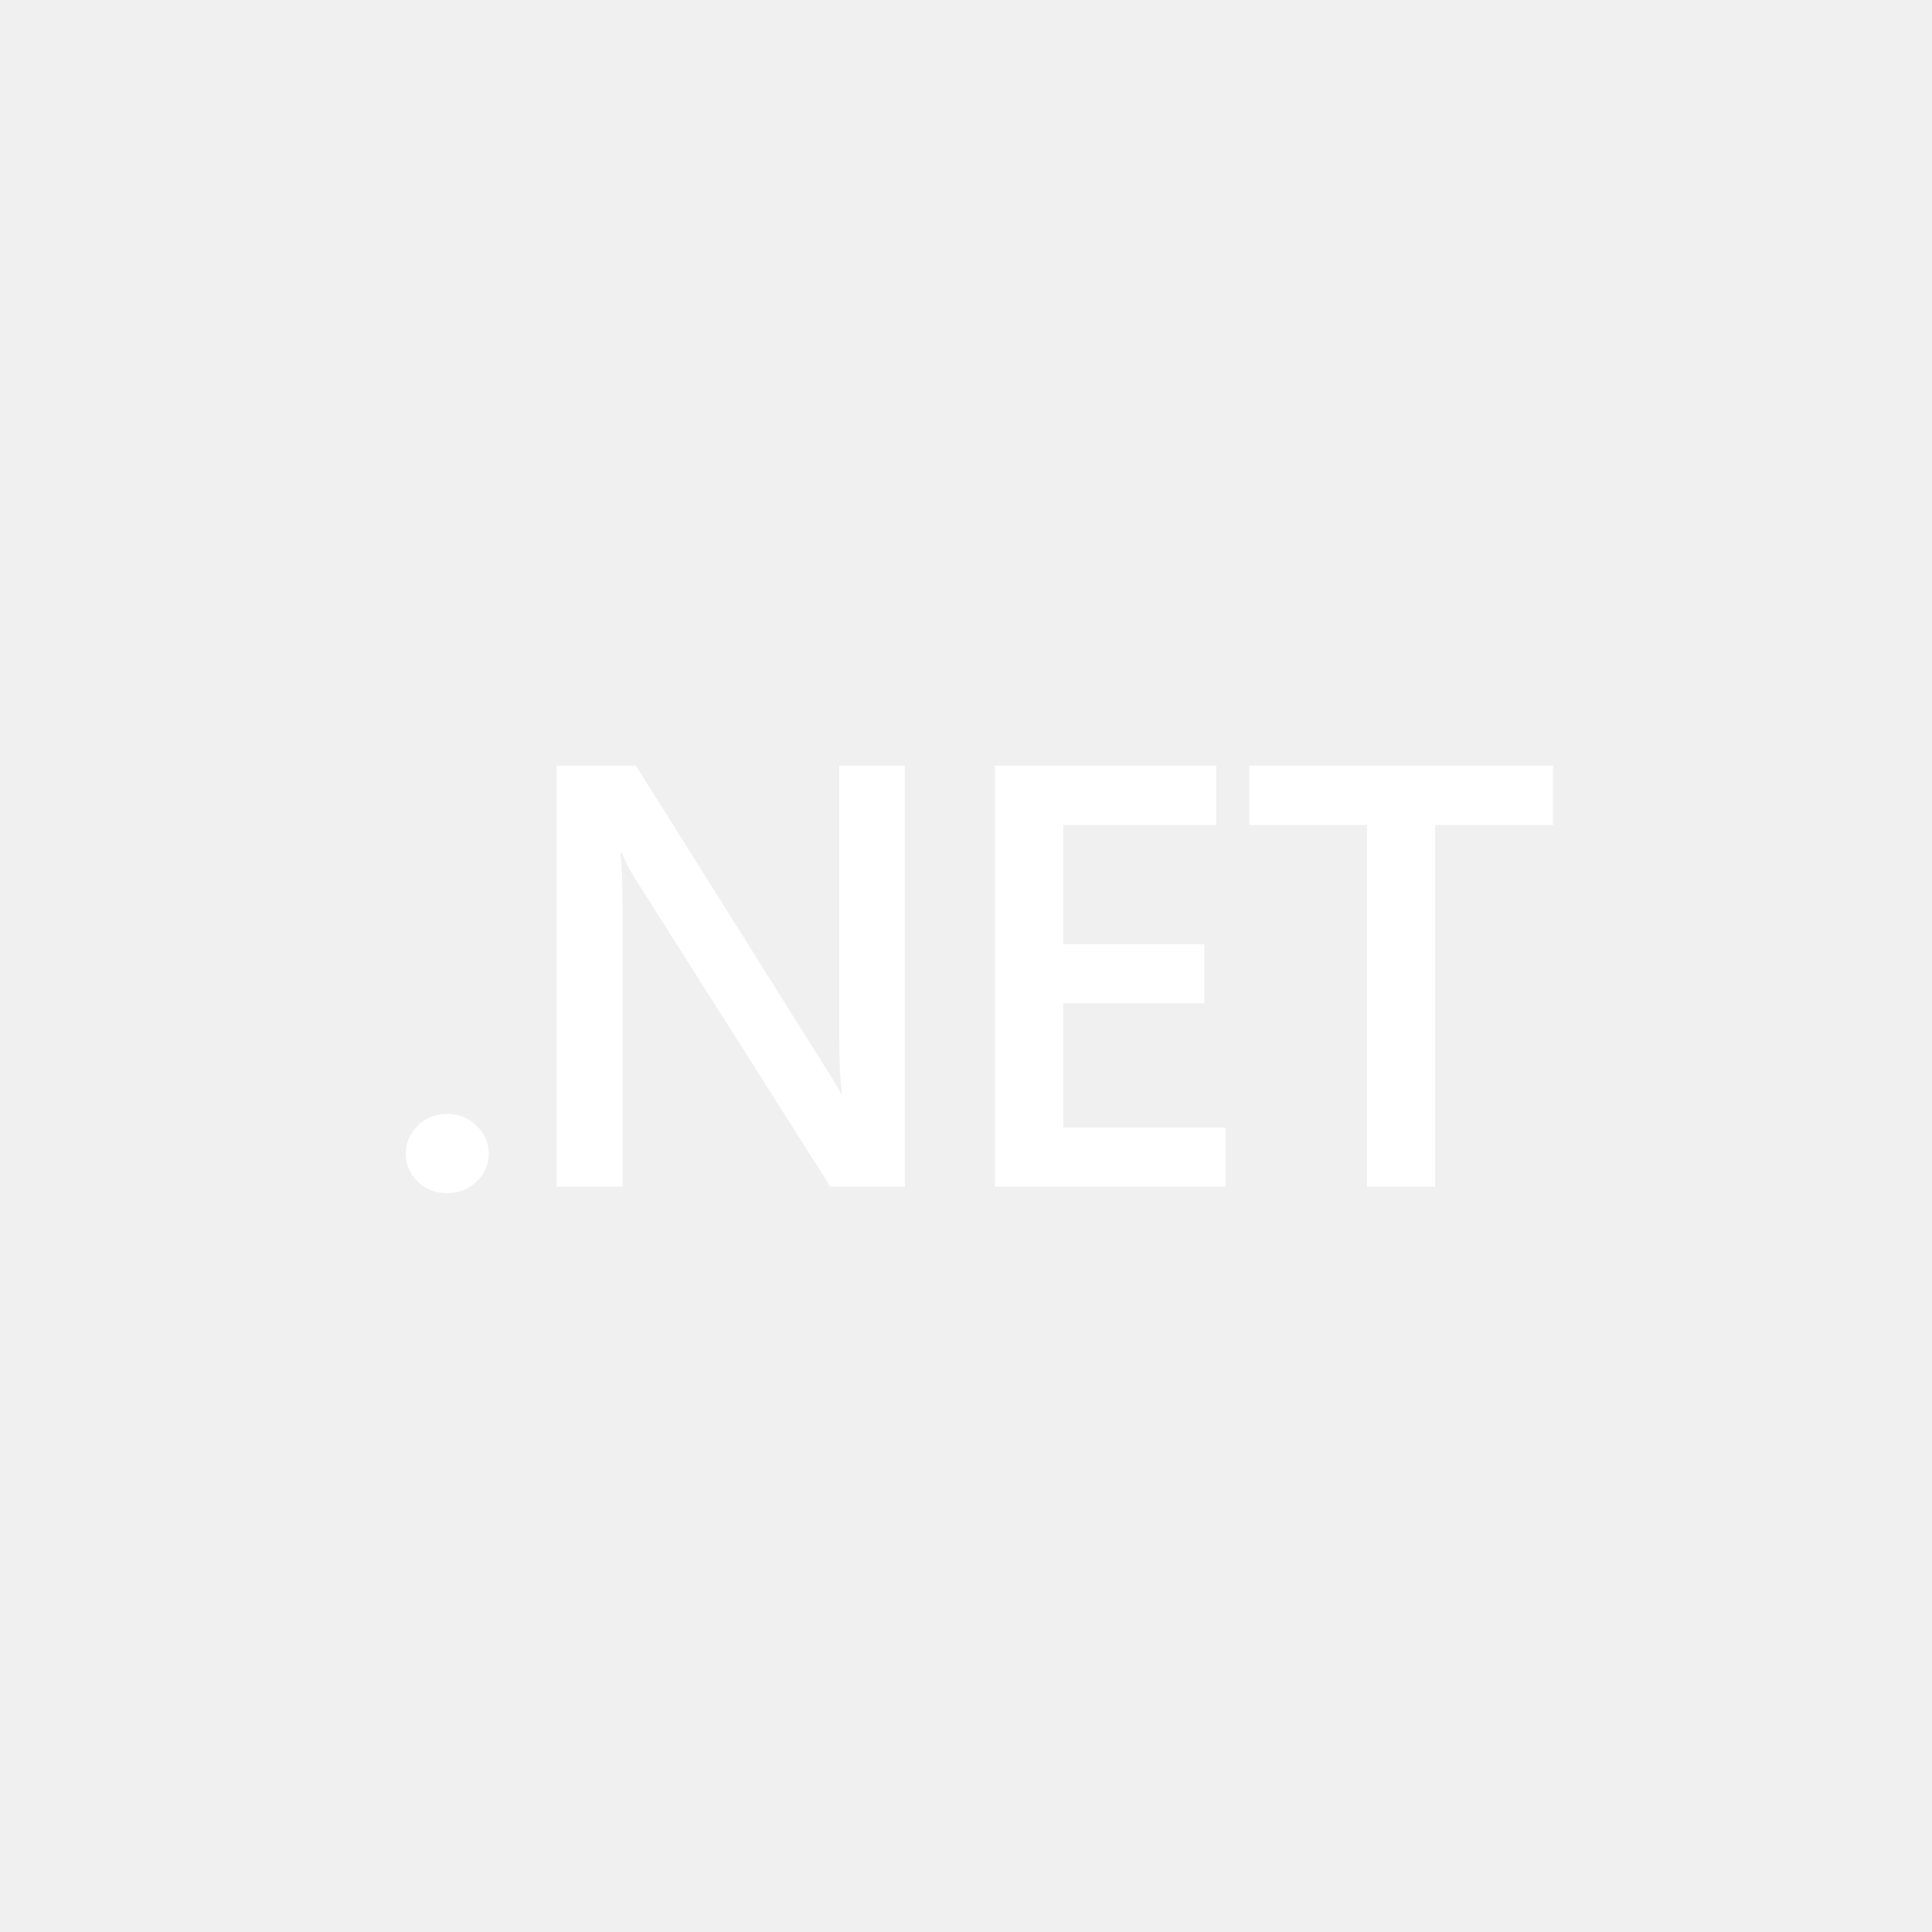
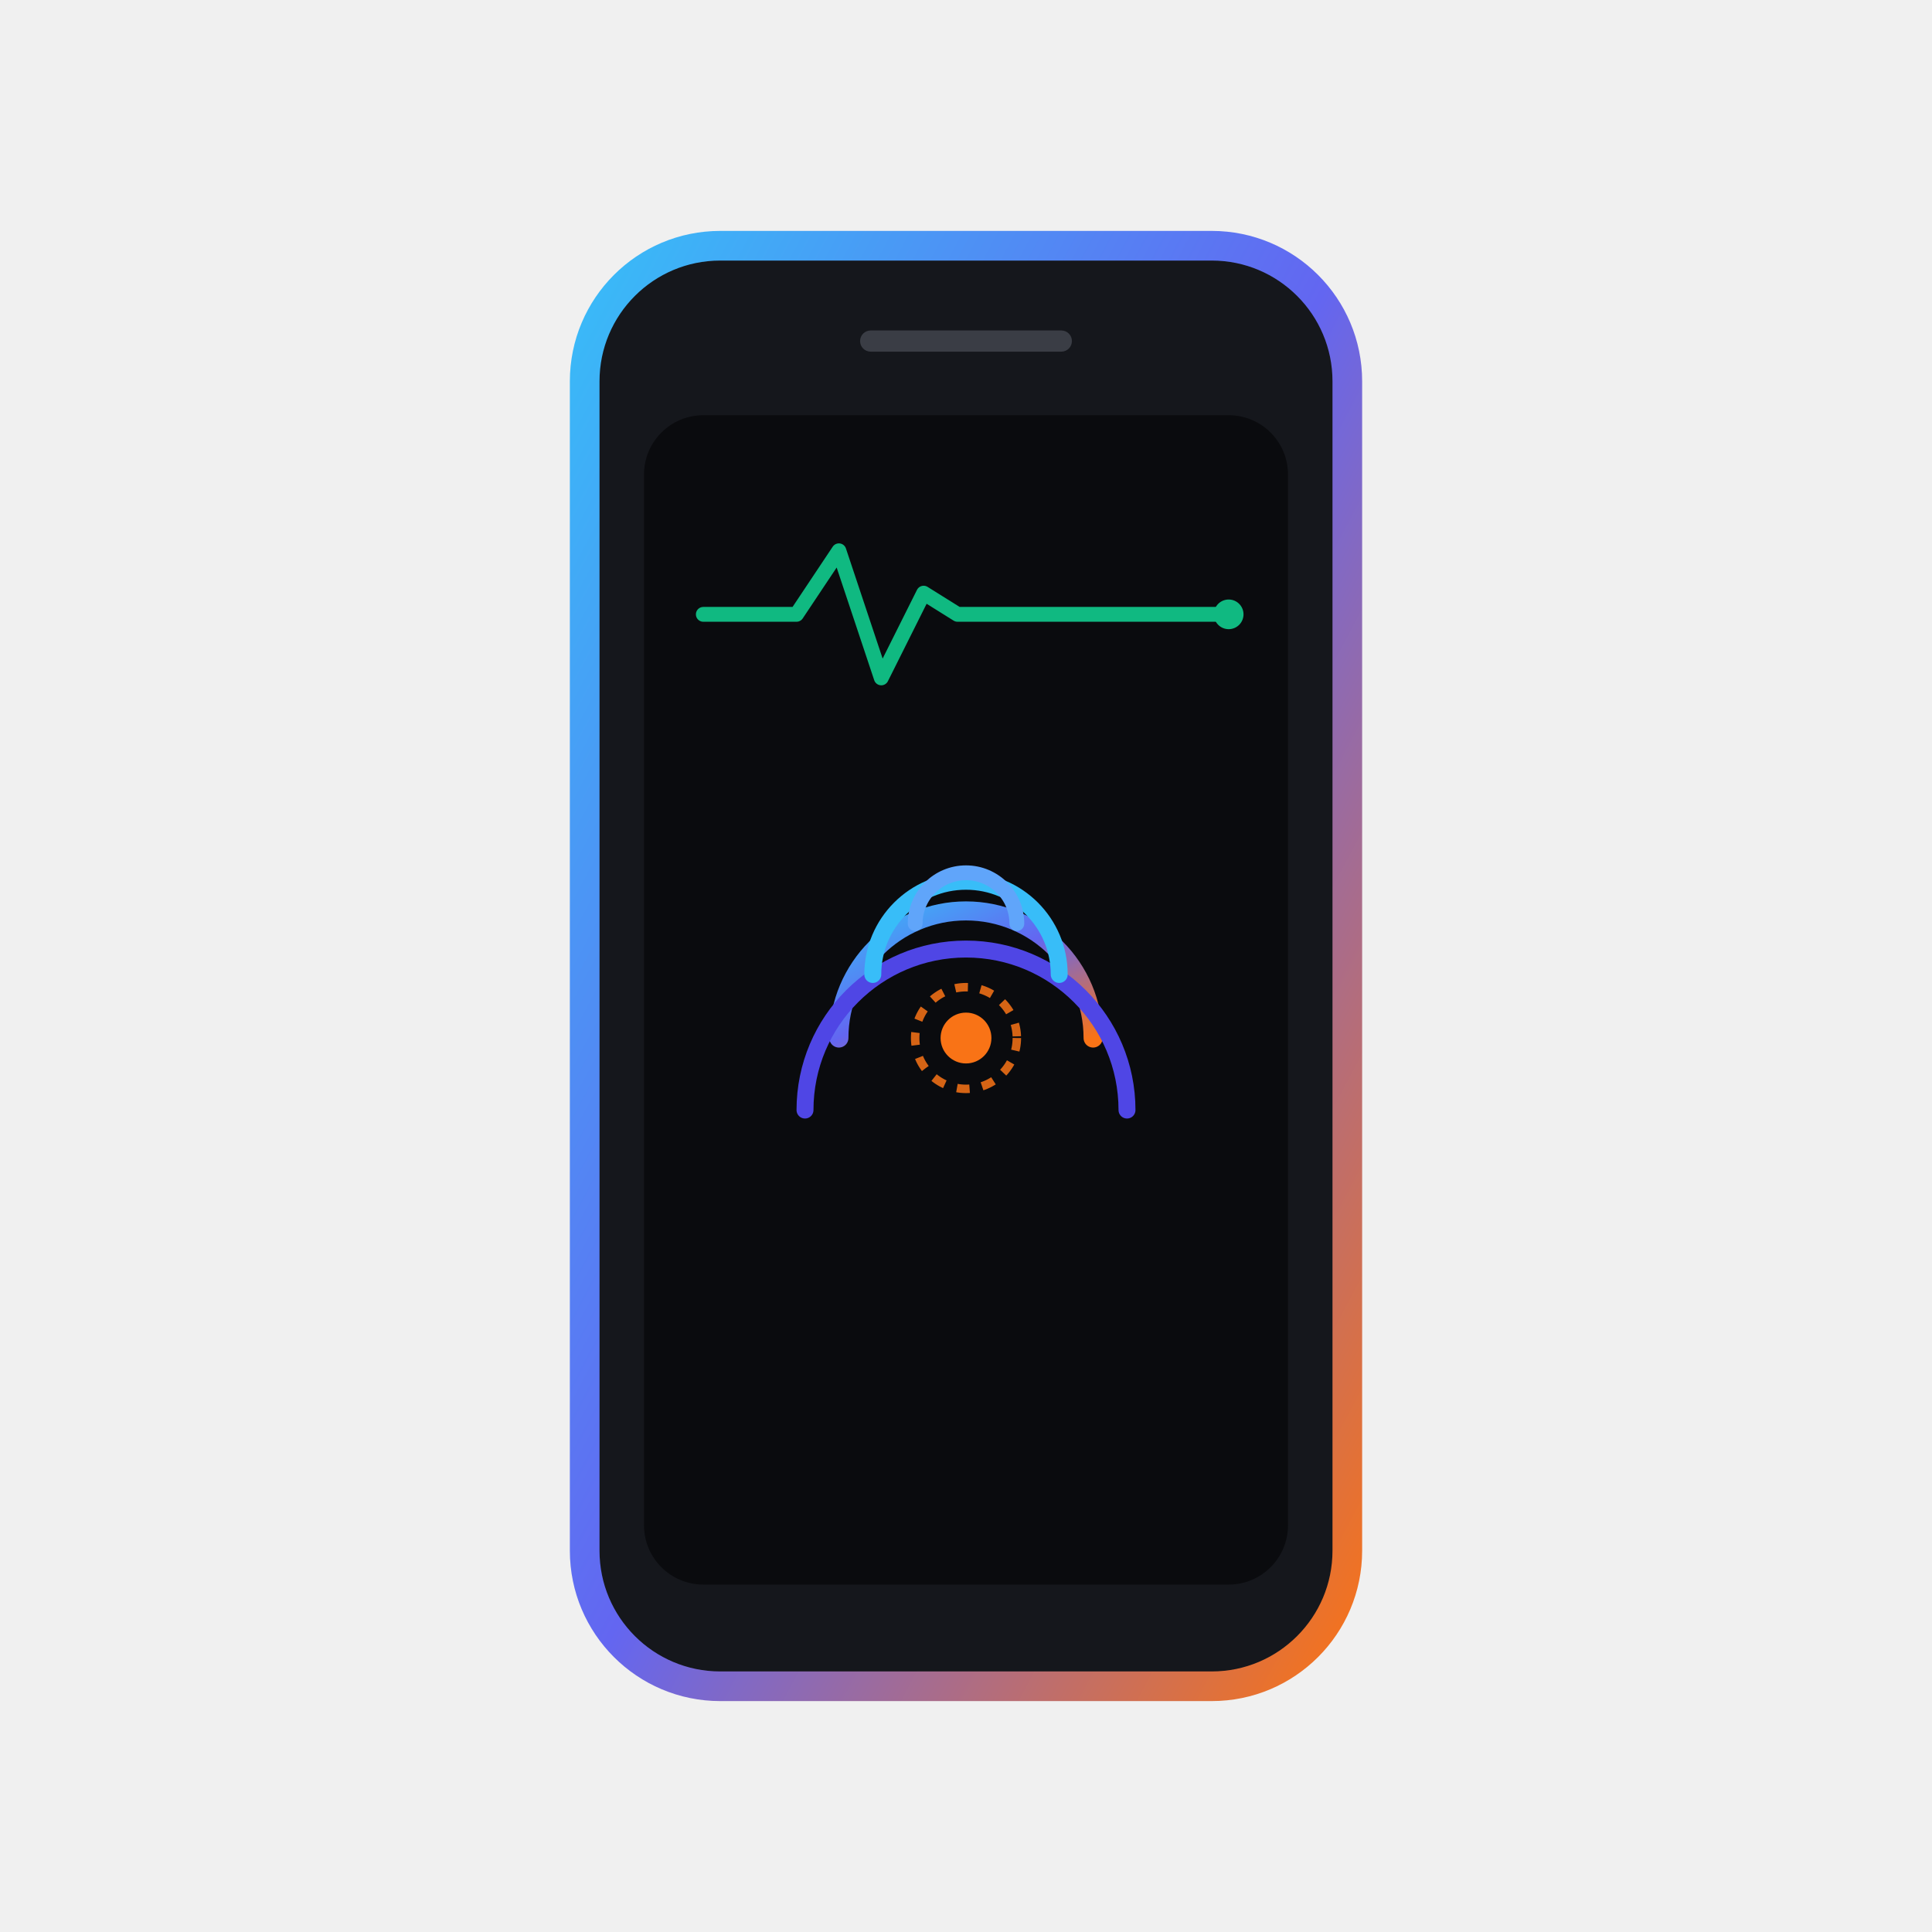
- <svg xmlns="http://www.w3.org/2000/svg" width="456" height="456" viewBox="0 0 456 456" version="1.1" xml:space="preserve" style="fill-rule:evenodd;clip-rule:evenodd;stroke-linejoin:round;stroke-miterlimit:2;">
-   <path d="m 105.5,281.609 c -2.703,0 -5.001,-0.9 -6.893,-2.702 -1.892,-1.848 -2.838,-4.042 -2.838,-6.582 0,-2.587 0.946,-4.804 2.838,-6.652 1.892,-1.848 4.19,-2.772 6.893,-2.772 2.748,0 5.068,0.924 6.96,2.772 1.937,1.848 2.906,4.064 2.906,6.652 0,2.54 -0.968,4.734 -2.906,6.582 -1.892,1.802 -4.212,2.702 -6.96,2.702 z" style="fill:#ffffff;fill-rule:nonzero;stroke-width:0.838" />
-   <path d="M 213.561,280.084 H 195.99 L 149.7,207.054 c -1.171,-1.848 -2.14,-3.765 -2.906,-5.751 h -0.406 c 0.361,2.125 0.541,6.675 0.541,13.65 v 65.132 h -15.543 v -99.36 h 18.719 l 44.737,71.298 c 1.892,2.957 3.109,4.989 3.649,6.098 h 0.27 c -0.45,-2.632 -0.676,-7.09 -0.676,-13.373 v -64.023 h 15.476 z" style="fill:#ffffff;fill-rule:nonzero;stroke-width:0.838" />
-   <path d="m 289.251,280.084 h -54.401 v -99.36 h 52.238 v 13.997 h -36.154 v 28.131 h 33.316 v 13.927 h -33.316 v 29.378 h 38.316 z" style="fill:#ffffff;fill-rule:nonzero;stroke-width:0.838" />
-   <path d="M 366.565,194.721 H 338.722 v 85.363 h -16.084 v -85.363 h -27.775 v -13.997 h 71.701 z" style="fill:#ffffff;fill-rule:nonzero;stroke-width:0.838" />
+ <svg xmlns="http://www.w3.org/2000/svg" width="456" height="456" viewBox="0 0 456 456" version="1.1">
+   <defs>
+     <linearGradient id="splashGrad" x1="0%" y1="0%" x2="100%" y2="100%">
+       <stop offset="0%" stop-color="#38BDF8" />
+       <stop offset="50%" stop-color="#6366F1" />
+       <stop offset="100%" stop-color="#F97316" />
+     </linearGradient>
+   </defs>
+   <rect x="138" y="58" width="180" height="340" rx="32" ry="32" fill="#15171C" stroke="url(#splashGrad)" stroke-width="7" />
+   <rect x="203" y="78" width="50" height="5" rx="2.5" fill="#3A3D45" />
+   <rect x="152" y="98" width="152" height="276" rx="14" ry="14" fill="#0A0B0E" />
+   <path d="M 166 145 H 188 L 198 130 L 208 160 L 218 140 L 226 145 H 290" fill="none" stroke="#10B981" stroke-width="3.5" stroke-linecap="round" stroke-linejoin="round" />
+   <circle cx="290" cy="145" r="3.5" fill="#10B981" />
+   <path d="M 198 245 A 30 30 0 0 1 258 245" fill="none" stroke="url(#splashGrad)" stroke-width="4.5" stroke-linecap="round" />
+   <path d="M 190 262 A 38 38 0 0 1 266 262" fill="none" stroke="#4F46E5" stroke-width="4" stroke-linecap="round" />
+   <path d="M 206 230 A 22 22 0 0 1 250 230" fill="none" stroke="#38BDF8" stroke-width="4" stroke-linecap="round" />
+   <path d="M 216 218 A 12 12 0 0 1 240 218" fill="none" stroke="#60A5FA" stroke-width="3.5" stroke-linecap="round" />
+   <circle cx="228" cy="245" r="6" fill="#F97316" />
+   <circle cx="228" cy="245" r="12" fill="none" stroke="#F97316" stroke-width="2" stroke-dasharray="3,3" opacity="0.85" />
</svg>
